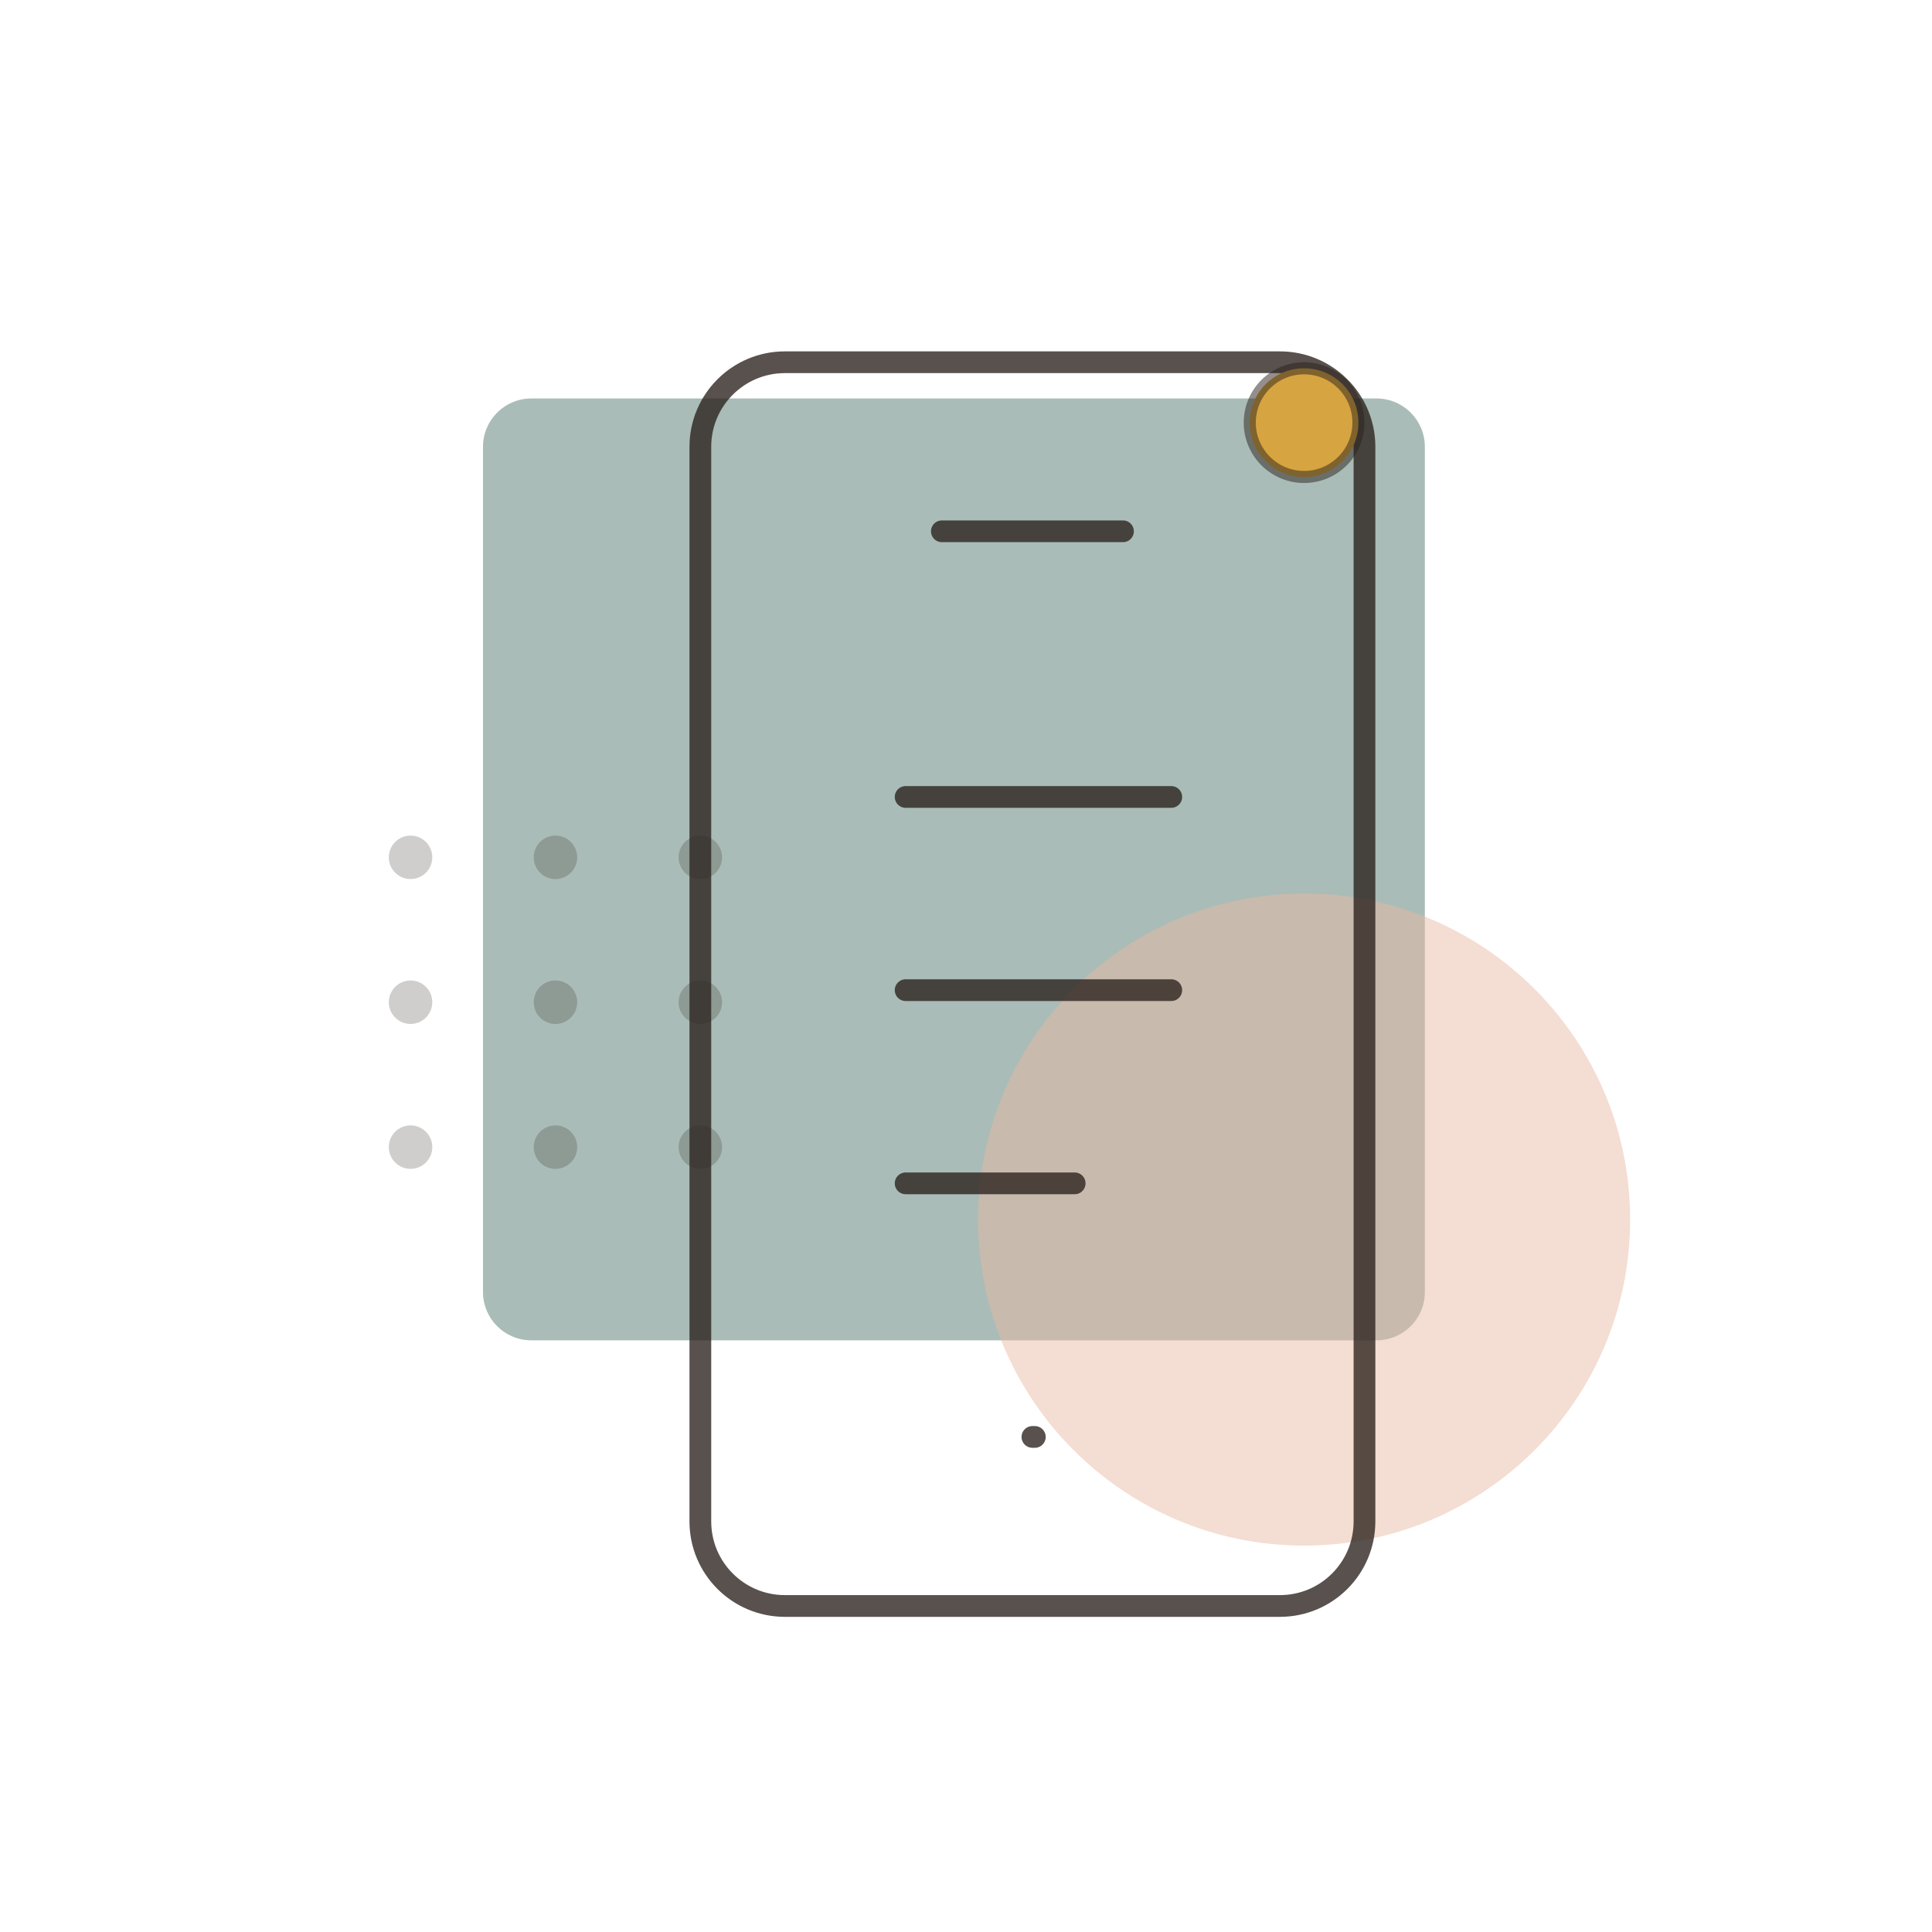
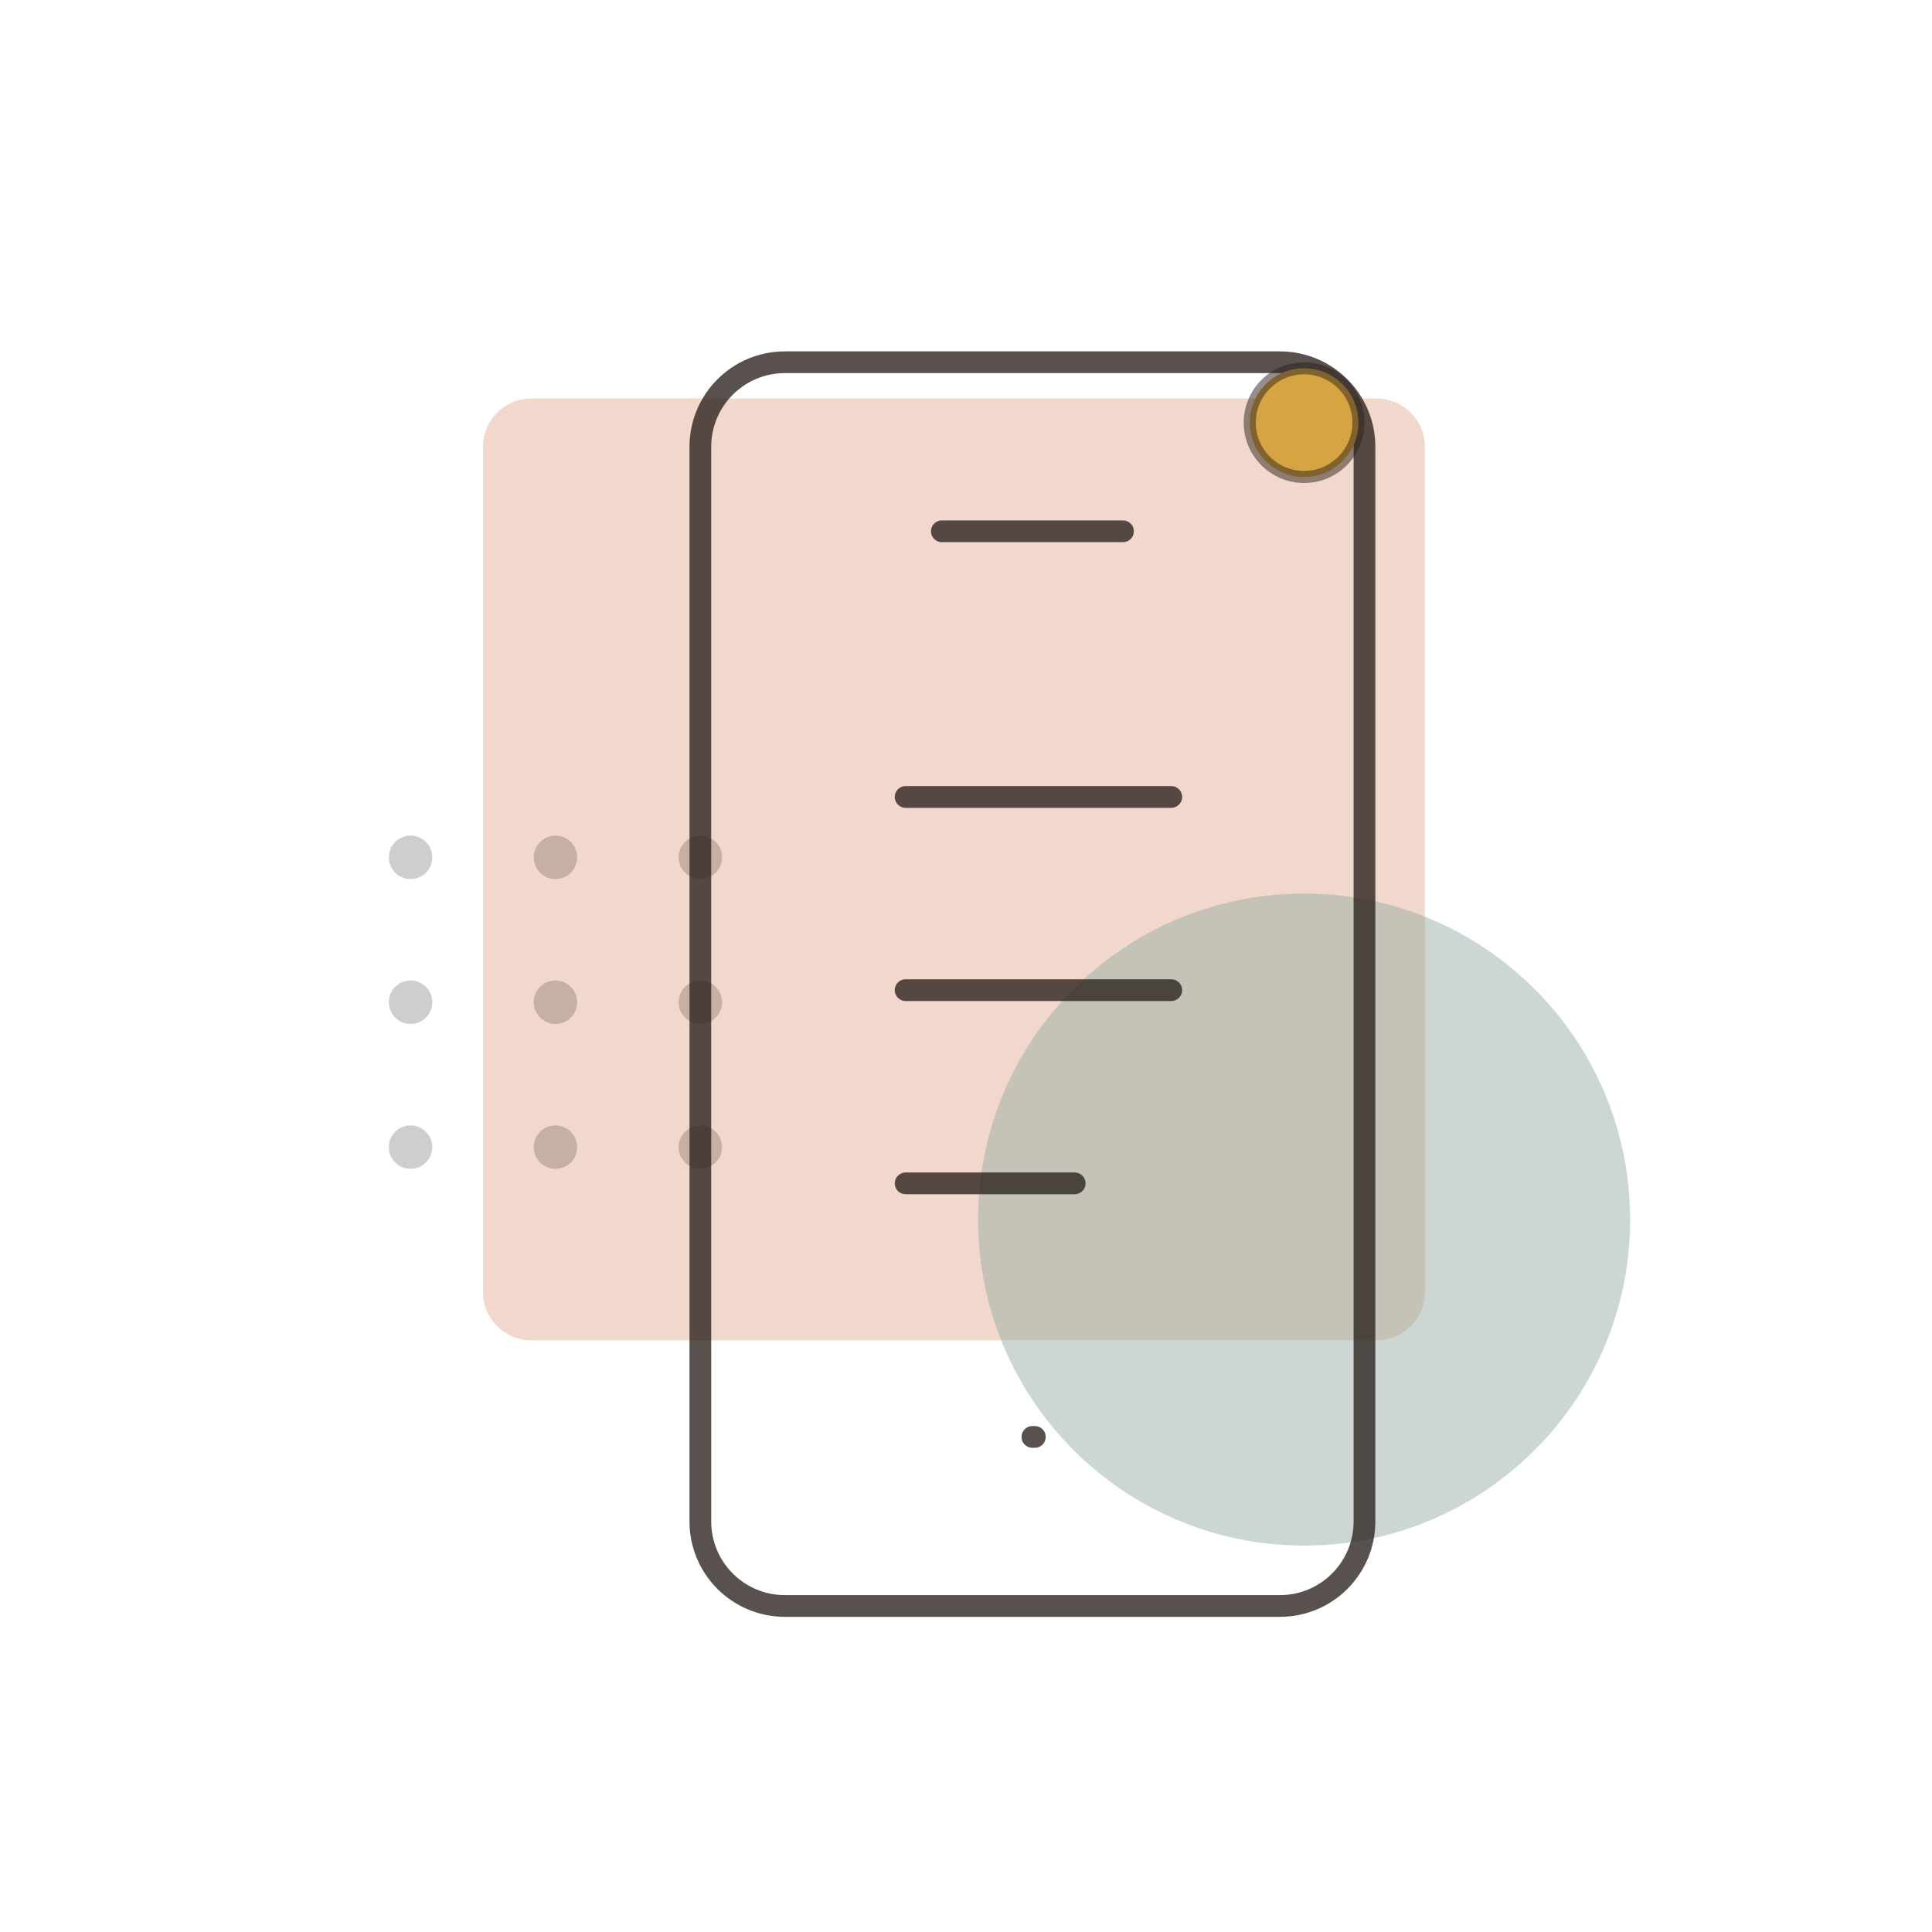
<svg xmlns="http://www.w3.org/2000/svg" width="160" height="160" viewBox="0 0 160 160" fill="none" role="img" aria-labelledby="phone-title">
-   <rect x="40" y="33" width="78" height="78" rx="4" fill="#8FA7A0" fill-opacity=".76" />
-   <circle cx="108" cy="101" r="27" fill="#E8B7A1" fill-opacity=".48" />
+   <rect x="40" y="33" width="78" height="78" rx="4" fill="#E8B7A1" fill-opacity=".54" />
+   <circle cx="108" cy="101" r="27" fill="#8FA7A0" fill-opacity=".46" />
  <g fill="#2A211B" fill-opacity=".22">
    <circle cx="34" cy="71" r="1.8" />
    <circle cx="46" cy="71" r="1.8" />
    <circle cx="58" cy="71" r="1.8" />
    <circle cx="34" cy="83" r="1.8" />
    <circle cx="46" cy="83" r="1.8" />
    <circle cx="58" cy="83" r="1.8" />
    <circle cx="34" cy="95" r="1.8" />
    <circle cx="46" cy="95" r="1.8" />
    <circle cx="58" cy="95" r="1.8" />
  </g>
  <g stroke="#2A211B" stroke-opacity=".78" stroke-width="1.8" stroke-linecap="round" stroke-linejoin="round">
    <rect x="58" y="30" width="55" height="103" rx="7" />
    <path d="M78 44h15" />
    <path d="M75 66h22" />
    <path d="M75 82h22" />
    <path d="M75 98h14" />
    <path d="M85.5 119h.2" />
  </g>
  <circle cx="108" cy="35" r="4.5" fill="#D6A441" stroke="#2A211B" stroke-opacity=".5" stroke-width="1" />
</svg>
